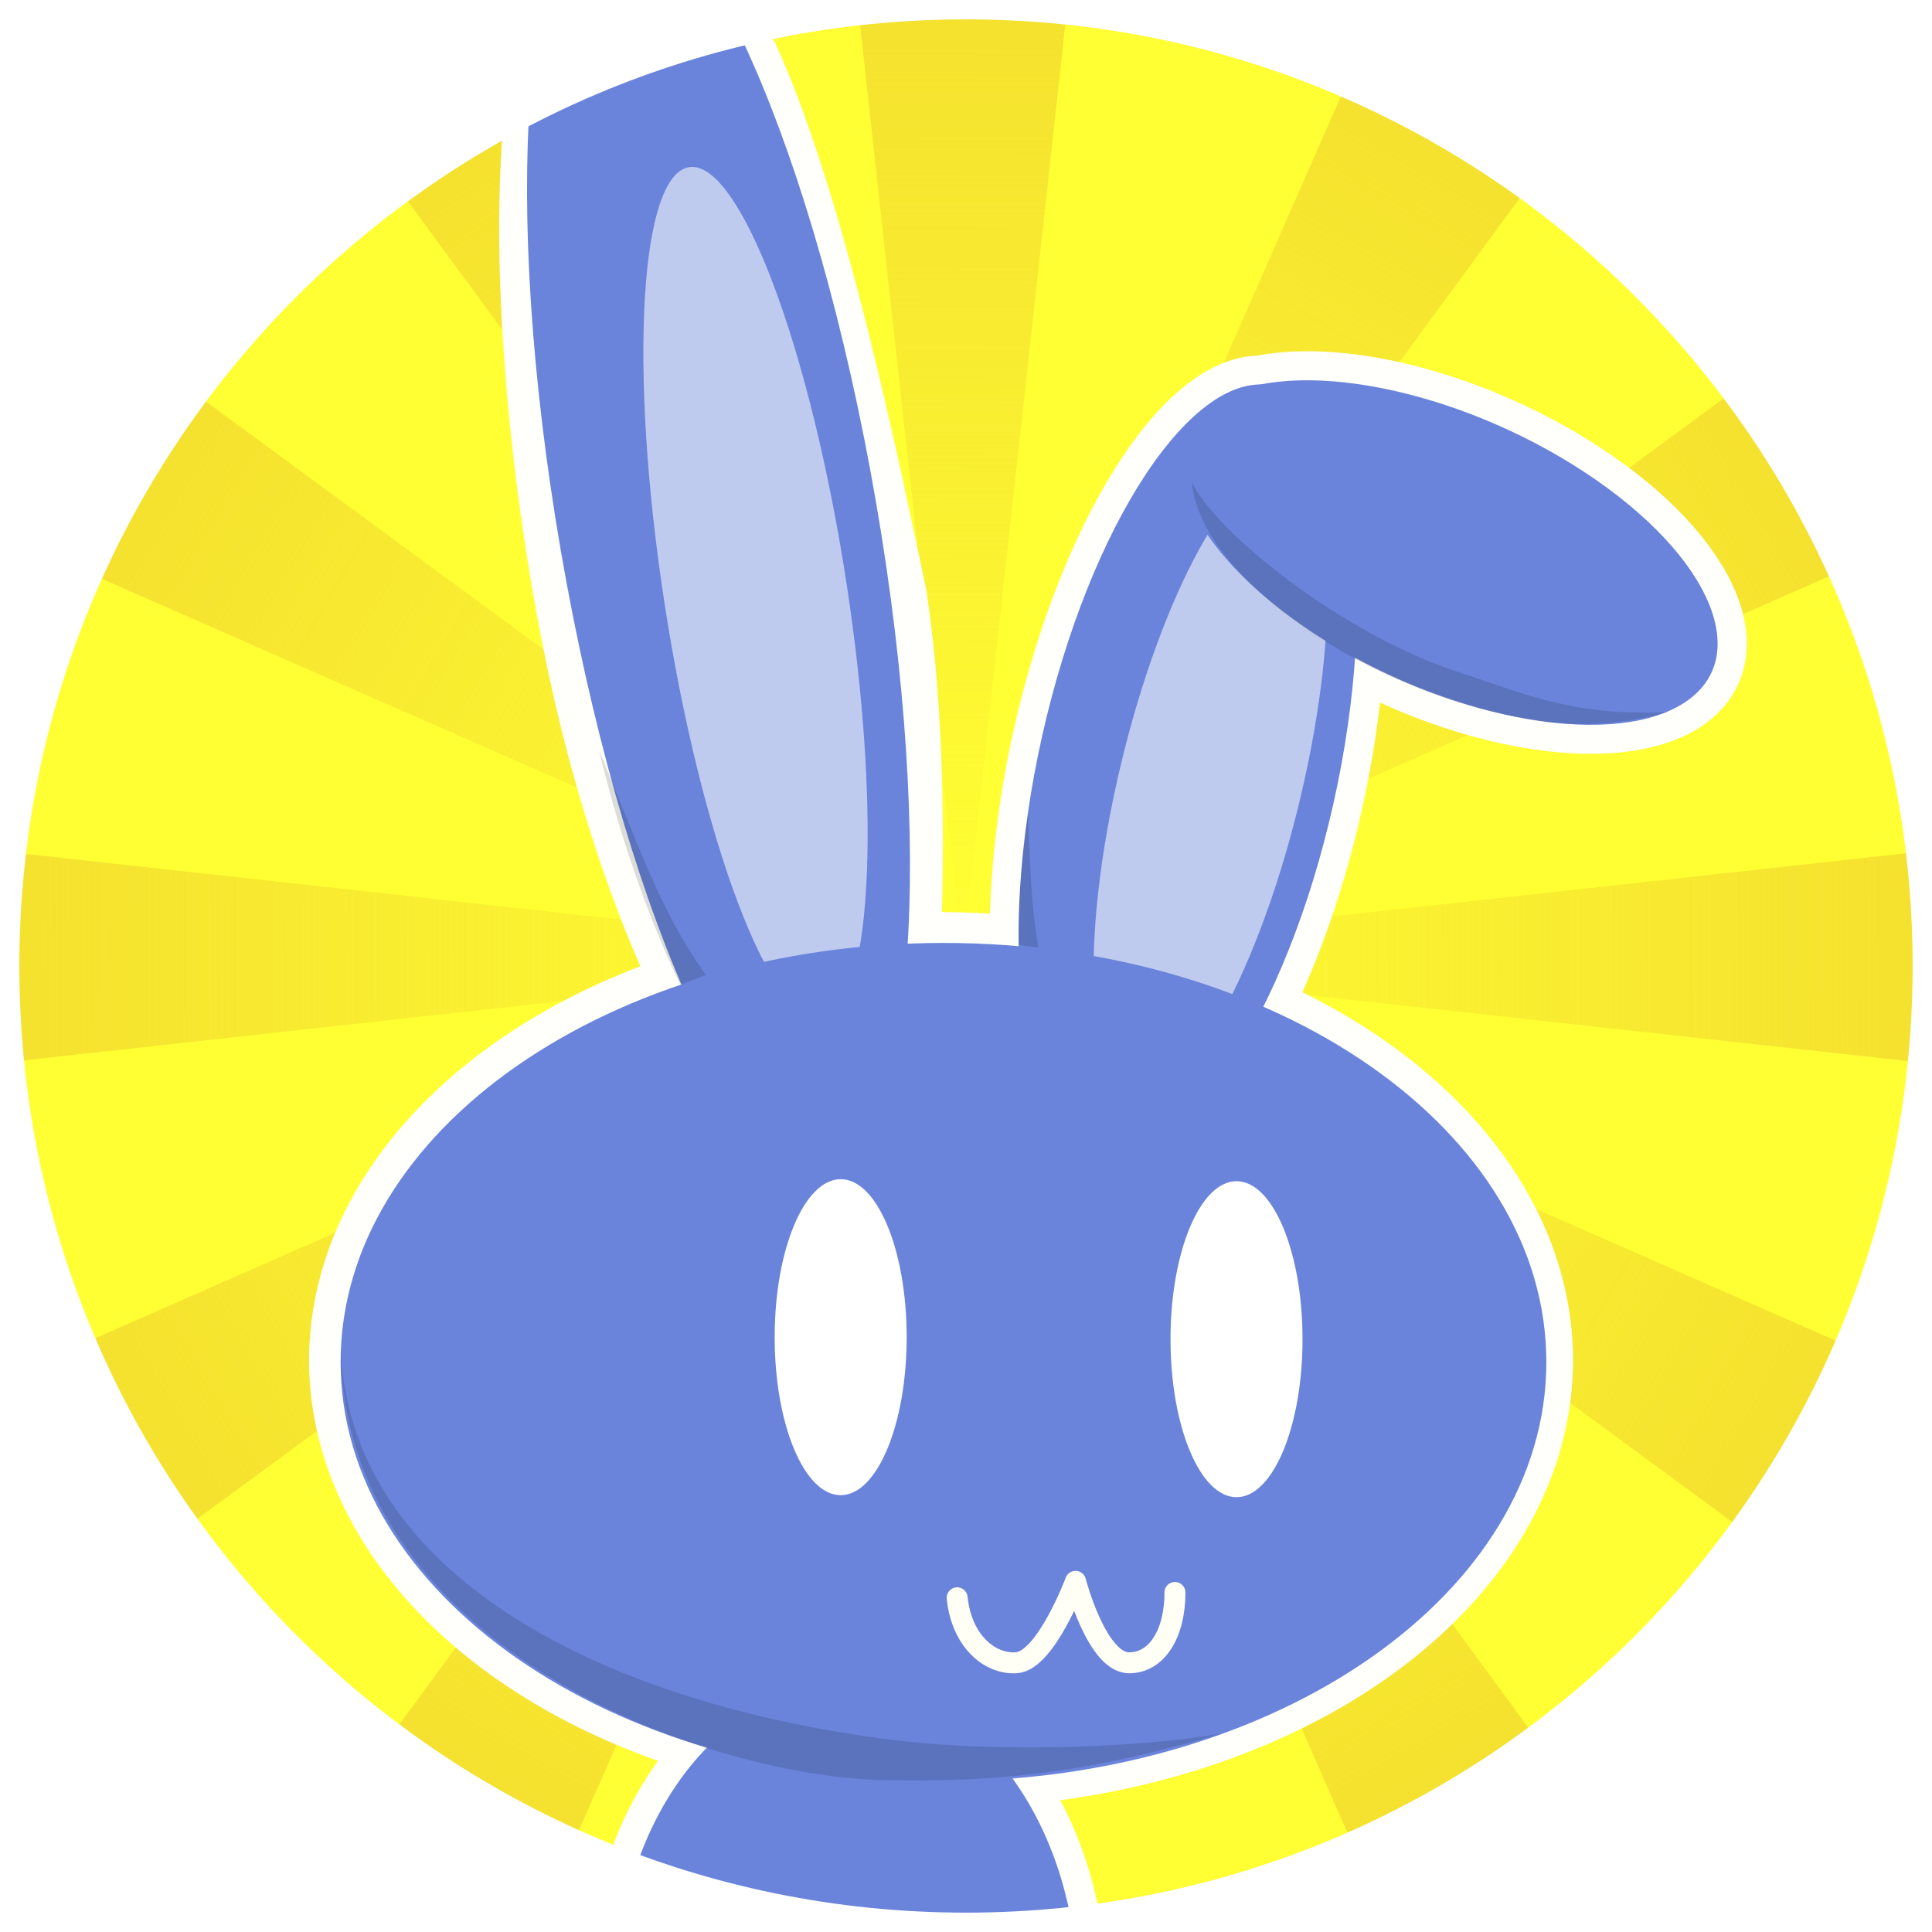
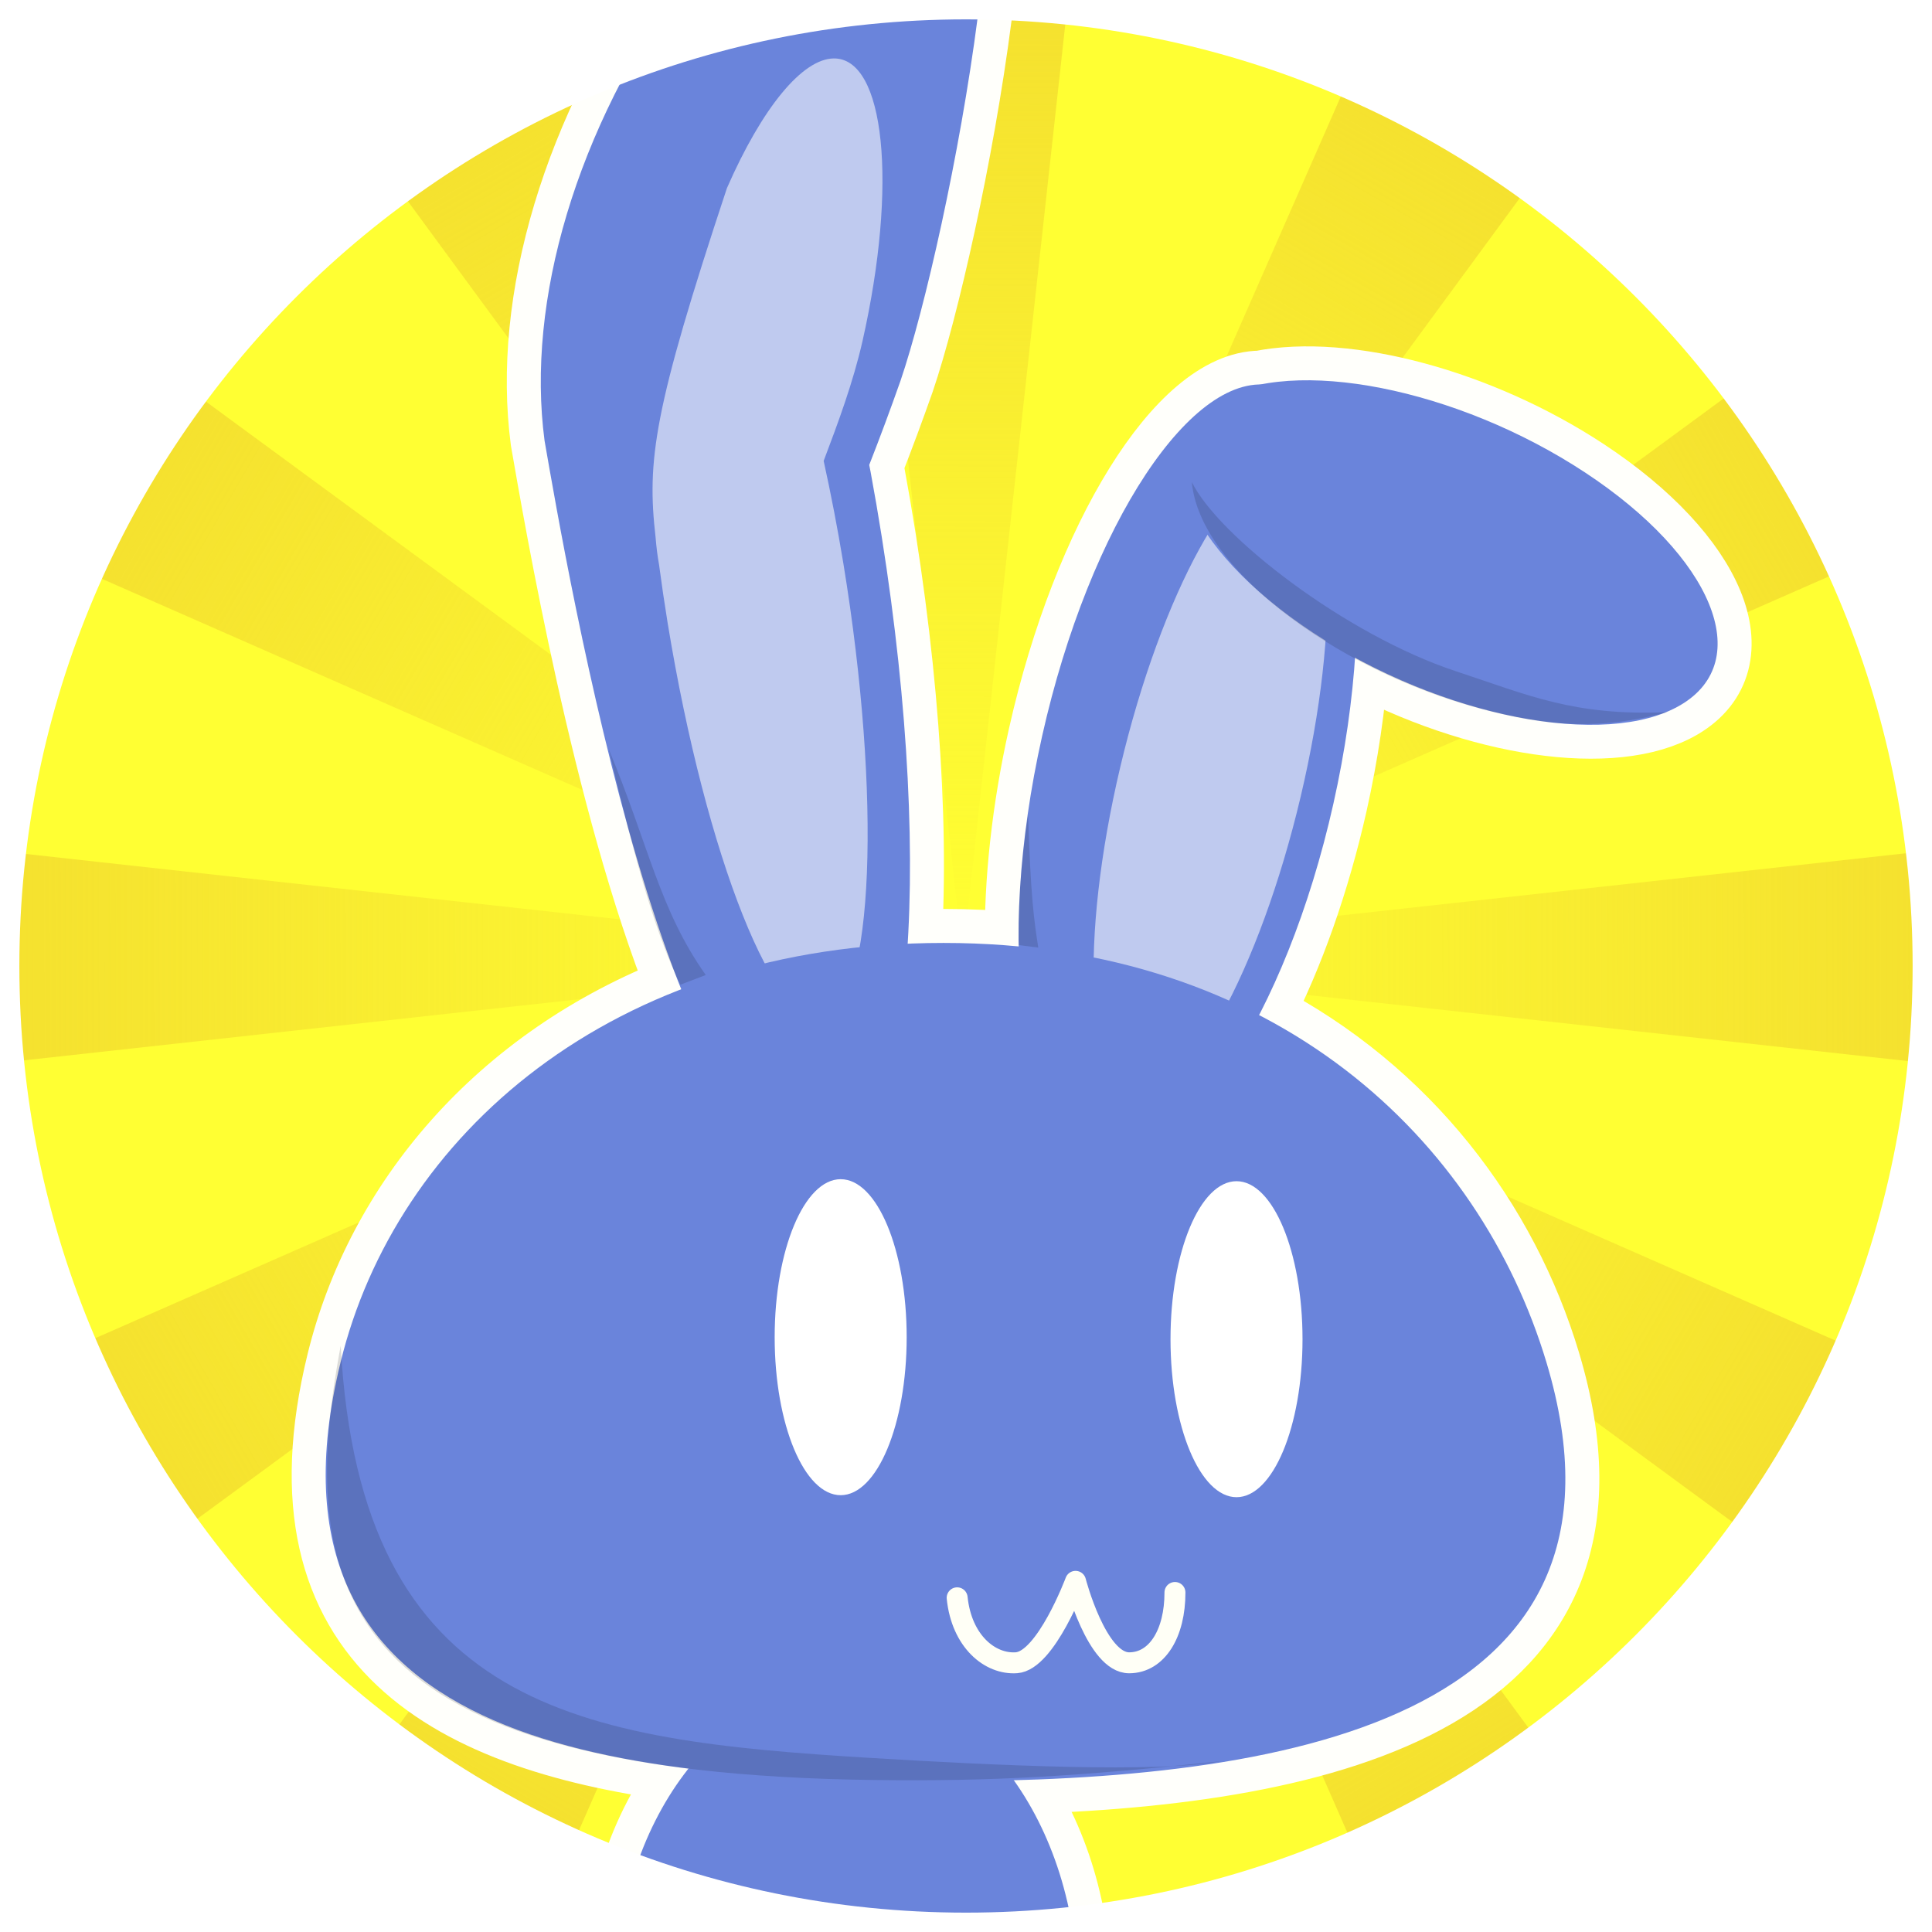
<svg xmlns="http://www.w3.org/2000/svg" xmlns:xlink="http://www.w3.org/1999/xlink" width="640" height="640" viewBox="0 0 169.333 169.333" version="1.1" id="svg8">
  <defs id="defs2">
    <linearGradient id="linearGradient8597">
      <stop style="stop-color:#f0d32d;stop-opacity:1" offset="0" id="stop8593" />
      <stop style="stop-color:#f0d32d;stop-opacity:0" offset="1" id="stop8595" />
    </linearGradient>
    <linearGradient xlink:href="#linearGradient8597" id="linearGradient8783" gradientUnits="userSpaceOnUse" gradientTransform="translate(-89.42838,7.483547)" x1="27.891" y1="290.365" x2="28.061" y2="211.013" />
  </defs>
  <g id="layer1" transform="translate(0,-127.6667)">
    <rect style="opacity:1;fill:#ffff33;fill-opacity:1;fill-rule:nonzero;stroke:none;stroke-width:1.225;stroke-linecap:butt;stroke-linejoin:round;stroke-miterlimit:4;stroke-dasharray:none;stroke-dashoffset:0;stroke-opacity:1" id="rect8761" width="169.333" height="169.333" x="0" y="127.667" />
    <path style="opacity:1;fill:url(#linearGradient8783);fill-opacity:1;fill-rule:nonzero;stroke:none;stroke-width:0.744;stroke-linecap:butt;stroke-linejoin:round;stroke-miterlimit:4;stroke-dasharray:none;stroke-dashoffset:0;stroke-opacity:1" d="M -61.367,218.497 L -52.592,298.25 H -70.143 Z" id="rect8417" />
    <use x="0" y="0" xlink:href="#rect8417" id="use8548" width="100%" height="100%" transform="matrix(1.544237,0,0,1.544237,179.1405,-125.862)" />
    <use x="0" y="0" xlink:href="#rect8417" transform="matrix(-1.337349,0.7721187,0.7721187,1.337349,-166.4005,-33.2746)" id="use8550" width="100%" height="100%" />
    <use x="0" y="0" xlink:href="#rect8417" transform="matrix(0.7721187,1.337349,-1.337349,0.7721187,423.964,124.9131)" id="use8552" width="100%" height="100%" />
    <use x="0" y="0" xlink:href="#rect8417" transform="matrix(0,1.544237,1.544237,0,-253.0363,306.3148)" id="use8554" width="100%" height="100%" />
    <use x="0" y="0" xlink:href="#rect8417" transform="matrix(-0.7721187,1.337349,-1.337349,-0.7721187,329.1981,462.324)" id="use8556" width="100%" height="100%" />
    <use x="0" y="0" xlink:href="#rect8417" transform="matrix(1.337349,0.7721187,0.7721187,-1.337349,-2.261179,551.1383)" id="use8558" width="100%" height="100%" />
    <use x="0" y="0" xlink:href="#rect8417" transform="matrix(-1.544237,0,0,-1.544237,-10.39127,548.9597)" id="use8560" width="100%" height="100%" />
    <use x="0" y="0" xlink:href="#rect8417" transform="matrix(1.337349,-0.7721187,-0.7721187,-1.337349,335.1497,456.3724)" id="use8562" width="100%" height="100%" />
    <use x="0" y="0" xlink:href="#rect8417" transform="matrix(-0.7721187,-1.337349,1.337349,-0.7721187,-255.2147,298.1847)" id="use8564" width="100%" height="100%" />
    <use x="0" y="0" xlink:href="#rect8417" transform="matrix(0,-1.544237,-1.544237,0,421.7856,116.783)" id="use8566" width="100%" height="100%" />
    <use x="0" y="0" xlink:href="#rect8417" transform="matrix(0.7721187,-1.337349,1.337349,0.7721187,-160.4488,-39.22625)" id="use8568" width="100%" height="100%" />
    <use x="0" y="0" xlink:href="#rect8417" transform="matrix(-1.337349,-0.7721187,-0.7721187,1.337349,171.0104,-128.0405)" id="use8570" width="100%" height="100%" />
  </g>
  <g id="layer4" style="display:inline">
-     <path style="display:inline;opacity:1;fill:#6a84db;fill-opacity:1;fill-rule:nonzero;stroke:#fffffb;stroke-width:19.294;stroke-linecap:butt;stroke-linejoin:round;stroke-miterlimit:4;stroke-dasharray:none;stroke-dashoffset:0;stroke-opacity:1" d="M 208.502,-23.361 C 207.252,-23.293 206.031,-23.082 204.842,-22.73 C 162.878,-13.08 171.368,134.072 192.652,227.98 C 200.877,264.17 212.303,298.381 225.27,325.635 C 156.142,348.718 112.132,397.283 112.025,450.6 C 112.108,506.533 160.456,556.97 234.678,578.551 C 215.396,597.876 204.03,628.237 204,660.5 C 204,717.109 238.25,763 280.5,763 C 322.75,763 357,717.109 357,660.5 C 356.988,633.5 349.025,607.597 334.842,588.418 C 435.466,580.268 511.373,521.03 511.441,450.6 C 511.418,403.034 476.374,358.788 418.572,333.342 C 428.195,313.977 436.227,290.691 441.707,266.266 C 445.358,249.937 447.782,233.489 448.846,217.82 C 489.305,239.773 534.805,246.407 556.725,233.549 C 581.611,218.898 567.439,184.405 525.072,156.508 C 490.321,133.637 446.204,121.703 417.535,127.418 C 391.359,127.549 360.005,178.023 345.236,243.807 C 339.892,267.722 337.217,291.733 337.516,313.086 C 328.972,312.256 320.359,311.812 311.732,311.756 C 309.918,311.802 303.98,312.365 302.168,312.445 C 302.988,279.422 303.543,238.58 297.402,197.404 C 278.676,107.914 249.387,-25.56 208.502,-23.361 Z" id="path8789-9-6" transform="scale(0.2645833)" />
+     <path style="display:inline;opacity:1;fill:none;fill-opacity:1;fill-rule:nonzero;stroke:#fffffb;stroke-width:22.522;stroke-linecap:butt;stroke-linejoin:round;stroke-miterlimit:4;stroke-dasharray:none;stroke-dashoffset:0;stroke-opacity:1" d="M 313.547 -83.152 C 293.032 -83.25 257.196 -49.251 226.852 -7.119 C 190.754 43.001 174.266 99.726 180.395 146.004 C 184.851 171.544 200.925 265.845 225.676 327.705 C 164.935 351.124 125.696 398.641 112.834 451.203 C 89.813 545.28 150.3 576.195 228.129 585.879 A 76.5 102.5 0 0 0 204 660.5 A 76.5 102.5 0 0 0 280.5 763 A 76.5 102.5 0 0 0 357 660.5 A 76.5 102.5 0 0 0 335.795 589.727 C 439.556 586.87 545.738 562.533 512.25 451.203 C 498.319 404.888 466.383 361.771 417.029 336.236 A 49.524 130.344 12.565 0 0 441.695 266.266 A 49.524 130.344 12.565 0 0 448.832 217.818 A 95.582 45.103 24.497 0 0 556.713 233.549 A 95.582 45.103 24.497 0 0 525.061 156.508 A 95.582 45.103 24.497 0 0 417.523 127.418 A 49.524 130.344 12.565 0 0 345.223 243.807 A 49.524 130.344 12.565 0 0 337.508 313.52 C 329.446 312.754 321.124 312.357 312.541 312.357 C 308.526 312.357 304.571 312.453 300.66 312.621 C 303.246 271.191 299.353 215.564 288.391 156.289 C 288.242 155.531 288.092 154.773 287.941 154.016 C 291.546 144.816 295.008 135.5 298.303 126.139 C 314.453 78.664 344.646 -77.986 315.484 -83.035 C 314.855 -83.11 314.209 -83.149 313.547 -83.152 z " transform="scale(0.2645833)" id="path8789-5-52" />
  </g>
  <g id="layer2" style="display:inline">
-     <ellipse style="display:inline;opacity:1;fill:#6a84db;fill-opacity:1;fill-rule:nonzero;stroke:none;stroke-width:1.469;stroke-linecap:butt;stroke-linejoin:round;stroke-miterlimit:4;stroke-dasharray:none;stroke-dashoffset:0;stroke-opacity:1" id="path8789-5" cx="-54.264" cy="65.792" rx="14.179" ry="56.071" transform="matrix(-0.9400381,0.3410694,0.1818566,0.9833251,0,0)" />
-     <ellipse style="display:inline;opacity:1;fill:#ffffff;fill-opacity:0.57;fill-rule:nonzero;stroke:none;stroke-width:0.913;stroke-linecap:butt;stroke-linejoin:round;stroke-miterlimit:4;stroke-dasharray:none;stroke-dashoffset:0;stroke-opacity:1" id="path8789-5-5" cx="-57.714" cy="71.478" rx="8.131" ry="37.762" transform="matrix(-0.9469506,0.3213791,0.1617875,0.9868256,0,0)" />
+     <path style="display:inline;opacity:1;fill:#6a84db;fill-opacity:1;fill-rule:nonzero;stroke:none;stroke-width:5.516;stroke-linecap:butt;stroke-linejoin:round;stroke-miterlimit:4;stroke-dasharray:none;stroke-dashoffset:0;stroke-opacity:1" d="M 315.484,-83.035 C 295.351,-85.435 258.175,-50.61 226.852,-7.119 C 190.754,43.001 174.266,99.726 180.395,146.004 C 187.42,186.263 223.3,397.412 276.555,382.957 C 304.377,372.864 309.676,271.381 288.391,156.289 C 288.242,155.531 288.092,154.773 287.941,154.016 C 291.546,144.816 295.008,135.5 298.303,126.139 C 314.453,78.664 344.646,-77.986 315.484,-83.035 Z" id="path8789-5" transform="scale(0.2645833)" />
+     <path style="display:inline;opacity:1;fill:#ffffff;fill-opacity:0.57;fill-rule:nonzero;stroke:none;stroke-width:3.428;stroke-linecap:butt;stroke-linejoin:round;stroke-miterlimit:4;stroke-dasharray:none;stroke-dashoffset:0;stroke-opacity:1" d="M 276.182,19.359 C 265.785,19.48 252.474,35.646 240.801,62.328 C 216.381,136.012 214.257,152.522 217.178,178.07 C 217.437,181.296 217.82,184.303 218.322,187.068 C 219.173,193.49 220.123,199.938 221.166,206.365 C 233.918,284.148 257.285,342.783 273.357,337.33 C 289.43,331.877 292.122,264.398 279.369,186.613 C 277.463,175.066 275.273,163.669 272.846,152.68 C 277.562,140.231 282.619,126.662 285.729,112.928 C 297.427,61.073 293.153,19.181 276.182,19.359 Z" transform="scale(0.2645833)" id="path8789-5-5" />
    <ellipse style="opacity:1;fill:#6a84db;fill-opacity:1;fill-rule:nonzero;stroke:none;stroke-width:1.108;stroke-linecap:butt;stroke-linejoin:round;stroke-miterlimit:4;stroke-dasharray:none;stroke-dashoffset:0;stroke-opacity:1" id="path8789" cx="-116.352" cy="42.119" rx="13.104" ry="34.487" transform="matrix(-0.9739565,-0.226735,-0.2188809,0.9757516,0,0)" />
    <ellipse style="display:inline;opacity:1;fill:#ffffff;fill-opacity:0.57;fill-rule:nonzero;stroke:none;stroke-width:0.785;stroke-linecap:butt;stroke-linejoin:round;stroke-miterlimit:4;stroke-dasharray:none;stroke-dashoffset:0;stroke-opacity:1" id="path8789-5-5-4" cx="-119.304" cy="50.399" rx="8.011" ry="28.31" transform="matrix(-0.9865753,-0.1633071,-0.2303503,0.9731078,0,0)" />
    <ellipse style="opacity:1;fill:#6a84db;fill-opacity:1;fill-rule:nonzero;stroke:none;stroke-width:2.861;stroke-linecap:round;stroke-linejoin:round;stroke-miterlimit:4;stroke-dasharray:none;stroke-dashoffset:0;stroke-opacity:1" id="path8916" cx="74.216" cy="174.757" rx="20.241" ry="27.12" />
-     <ellipse style="display:inline;opacity:1;fill:#6a84db;fill-opacity:1;fill-rule:nonzero;stroke:none;stroke-width:1.291;stroke-linecap:butt;stroke-linejoin:round;stroke-miterlimit:4;stroke-dasharray:none;stroke-dashoffset:0;stroke-opacity:1" id="path8785-8" cx="-82.693" cy="119.381" rx="52.839" ry="36.736" transform="scale(-1,1)" />
+     <path transform="scale(-1,1)" style="display:inline;opacity:1;fill:#6a84db;fill-opacity:1;fill-rule:nonzero;stroke:none;stroke-width:1.291;stroke-linecap:butt;stroke-linejoin:round;stroke-miterlimit:4;stroke-dasharray:none;stroke-dashoffset:0;stroke-opacity:1" d="M -29.854,119.381 C -21.652,152.899 -53.511,156.117 -82.693,156.117 C -111.876,156.117 -145.058,151.047 -135.533,119.381 C -129.688,99.952 -111.876,82.645 -82.693,82.645 C -53.511,82.645 -34.676,99.673 -29.854,119.381 Z" id="path8785-8" />
    <ellipse style="opacity:1;fill:#ffffff;fill-opacity:1;fill-rule:nonzero;stroke:none;stroke-width:1.499;stroke-linecap:butt;stroke-linejoin:round;stroke-miterlimit:4;stroke-dasharray:none;stroke-dashoffset:0;stroke-opacity:1" id="path8791" cx="-108.376" cy="117.376" rx="5.785" ry="13.848" transform="scale(-1,1)" />
    <ellipse style="display:inline;opacity:1;fill:#ffffff;fill-opacity:1;fill-rule:nonzero;stroke:none;stroke-width:1.499;stroke-linecap:butt;stroke-linejoin:round;stroke-miterlimit:4;stroke-dasharray:none;stroke-dashoffset:0;stroke-opacity:1" id="path8791-6" cx="-73.682" cy="117.2" rx="5.785" ry="13.848" transform="scale(-1,1)" />
    <path style="fill:none;fill-rule:evenodd;stroke:#fffff6;stroke-width:1.836;stroke-linecap:round;stroke-linejoin:round;stroke-miterlimit:4;stroke-dasharray:none;stroke-opacity:1" d="M 102.98,139.575 C 102.987,143.139 101.423,145.732 98.972,145.739 C 96.122,145.748 94.268,138.599 94.268,138.599 C 94.268,138.599 91.67,145.55 89.092,145.734 C 86.782,145.899 84.286,143.871 83.891,140.043" id="path8810" />
    <ellipse style="display:inline;opacity:1;fill:#6a84db;fill-opacity:1;fill-rule:nonzero;stroke:none;stroke-width:0.956;stroke-linecap:butt;stroke-linejoin:round;stroke-miterlimit:4;stroke-dasharray:none;stroke-dashoffset:0;stroke-opacity:1" id="path8789-9" cx="-32.749" cy="118.27" rx="13.835" ry="24.302" transform="matrix(-0.8617484,0.507336,0.8351941,0.5499553,0,0)" />
  </g>
  <g id="layer5" style="display:inline;opacity:0.138">
-     <path style="display:inline;opacity:1;fill:#000000;fill-opacity:1;fill-rule:nonzero;stroke:none;stroke-width:1.179;stroke-linecap:butt;stroke-linejoin:round;stroke-miterlimit:4;stroke-dasharray:none;stroke-dashoffset:0;stroke-opacity:1" d="M 29.862,117.952 C 29.927,144.142 61.349,155.602 77.263,156.013 C 87.668,156.281 95.962,155.235 107.037,151.931 C 101.541,152.976 88.167,153.836 77.355,152.388 C 51.865,148.974 30.429,137.604 29.862,117.952 Z" id="path8785" />
+     <path style="display:inline;opacity:1;fill:#000000;fill-opacity:1;fill-rule:nonzero;stroke:none;stroke-width:1.179;stroke-linecap:butt;stroke-linejoin:round;stroke-miterlimit:4;stroke-dasharray:none;stroke-dashoffset:0;stroke-opacity:1" d="M 29.862,117.952 C 25.765,139.746 30.052,155.45 76.733,156.013 C 87.141,156.138 94.279,155.703 107.037,154.363 C 101.541,155.408 87.121,154.735 76.232,154.072 C 50.93,152.529 31.592,149.908 29.862,117.952 Z" id="path8785" />
    <path style="display:inline;opacity:1;fill:#000000;fill-opacity:1;fill-rule:nonzero;stroke:none;stroke-width:1.179;stroke-linecap:butt;stroke-linejoin:round;stroke-miterlimit:4;stroke-dasharray:none;stroke-dashoffset:0;stroke-opacity:1" d="M 104.46,42.248 C 105.12,49.785 116.903,58.482 129,61.906 C 135.482,63.74 140.225,64.005 146.141,62.421 C 137.913,62.763 133.994,60.938 127.637,58.843 C 117.905,55.636 106.747,46.952 104.46,42.248 Z" id="path8785-6" />
-     <path style="display:inline;opacity:1;fill:#000000;fill-opacity:1;fill-rule:nonzero;stroke:none;stroke-width:1.179;stroke-linecap:butt;stroke-linejoin:round;stroke-miterlimit:4;stroke-dasharray:none;stroke-dashoffset:0;stroke-opacity:1" d="M 52.498,65.743 C 54.468,73.982 57.119,81.105 59.628,86.306 L 61.858,85.456 C 57.776,79.689 56.001,74.142 52.498,65.743 Z" id="path8785-6-9" />
+     <path style="display:inline;opacity:1;fill:#000000;fill-opacity:1;fill-rule:nonzero;stroke:none;stroke-width:1.179;stroke-linecap:butt;stroke-linejoin:round;stroke-miterlimit:4;stroke-dasharray:none;stroke-dashoffset:0;stroke-opacity:1" d="M 53.358,65.677 C 55.328,73.916 57.119,81.105 59.628,86.306 L 61.858,85.456 C 57.776,79.689 56.861,74.075 53.358,65.677 Z" id="path8785-6-9" />
    <path style="display:inline;opacity:1;fill:#000000;fill-opacity:1;fill-rule:nonzero;stroke:none;stroke-width:1.179;stroke-linecap:butt;stroke-linejoin:round;stroke-miterlimit:4;stroke-dasharray:none;stroke-dashoffset:0;stroke-opacity:1" d="M 90.107,71.409 C 89.531,75.215 89.174,79.554 89.301,82.837 L 91,83.052 C 90.622,80.592 90.336,78.583 90.107,71.409 Z" id="path8785-6-9-4" />
  </g>
  <g id="layer3" style="display:inline">
    <path style="opacity:1;fill:#ffffff;fill-opacity:1;fill-rule:nonzero;stroke:none;stroke-width:13.096;stroke-linecap:round;stroke-linejoin:round;stroke-miterlimit:4;stroke-dasharray:none;stroke-dashoffset:0;stroke-opacity:1" d="M -376,-344 V 994 H 984 V -344 Z M 320,6.416 A 313.583,313.583 0 0 1 633.584,320 A 313.583,313.583 0 0 1 320,633.584 A 313.583,313.583 0 0 1 6.416,320 A 313.583,313.583 0 0 1 320,6.416 Z" transform="scale(0.2645833)" id="rect8832" />
  </g>
</svg>
